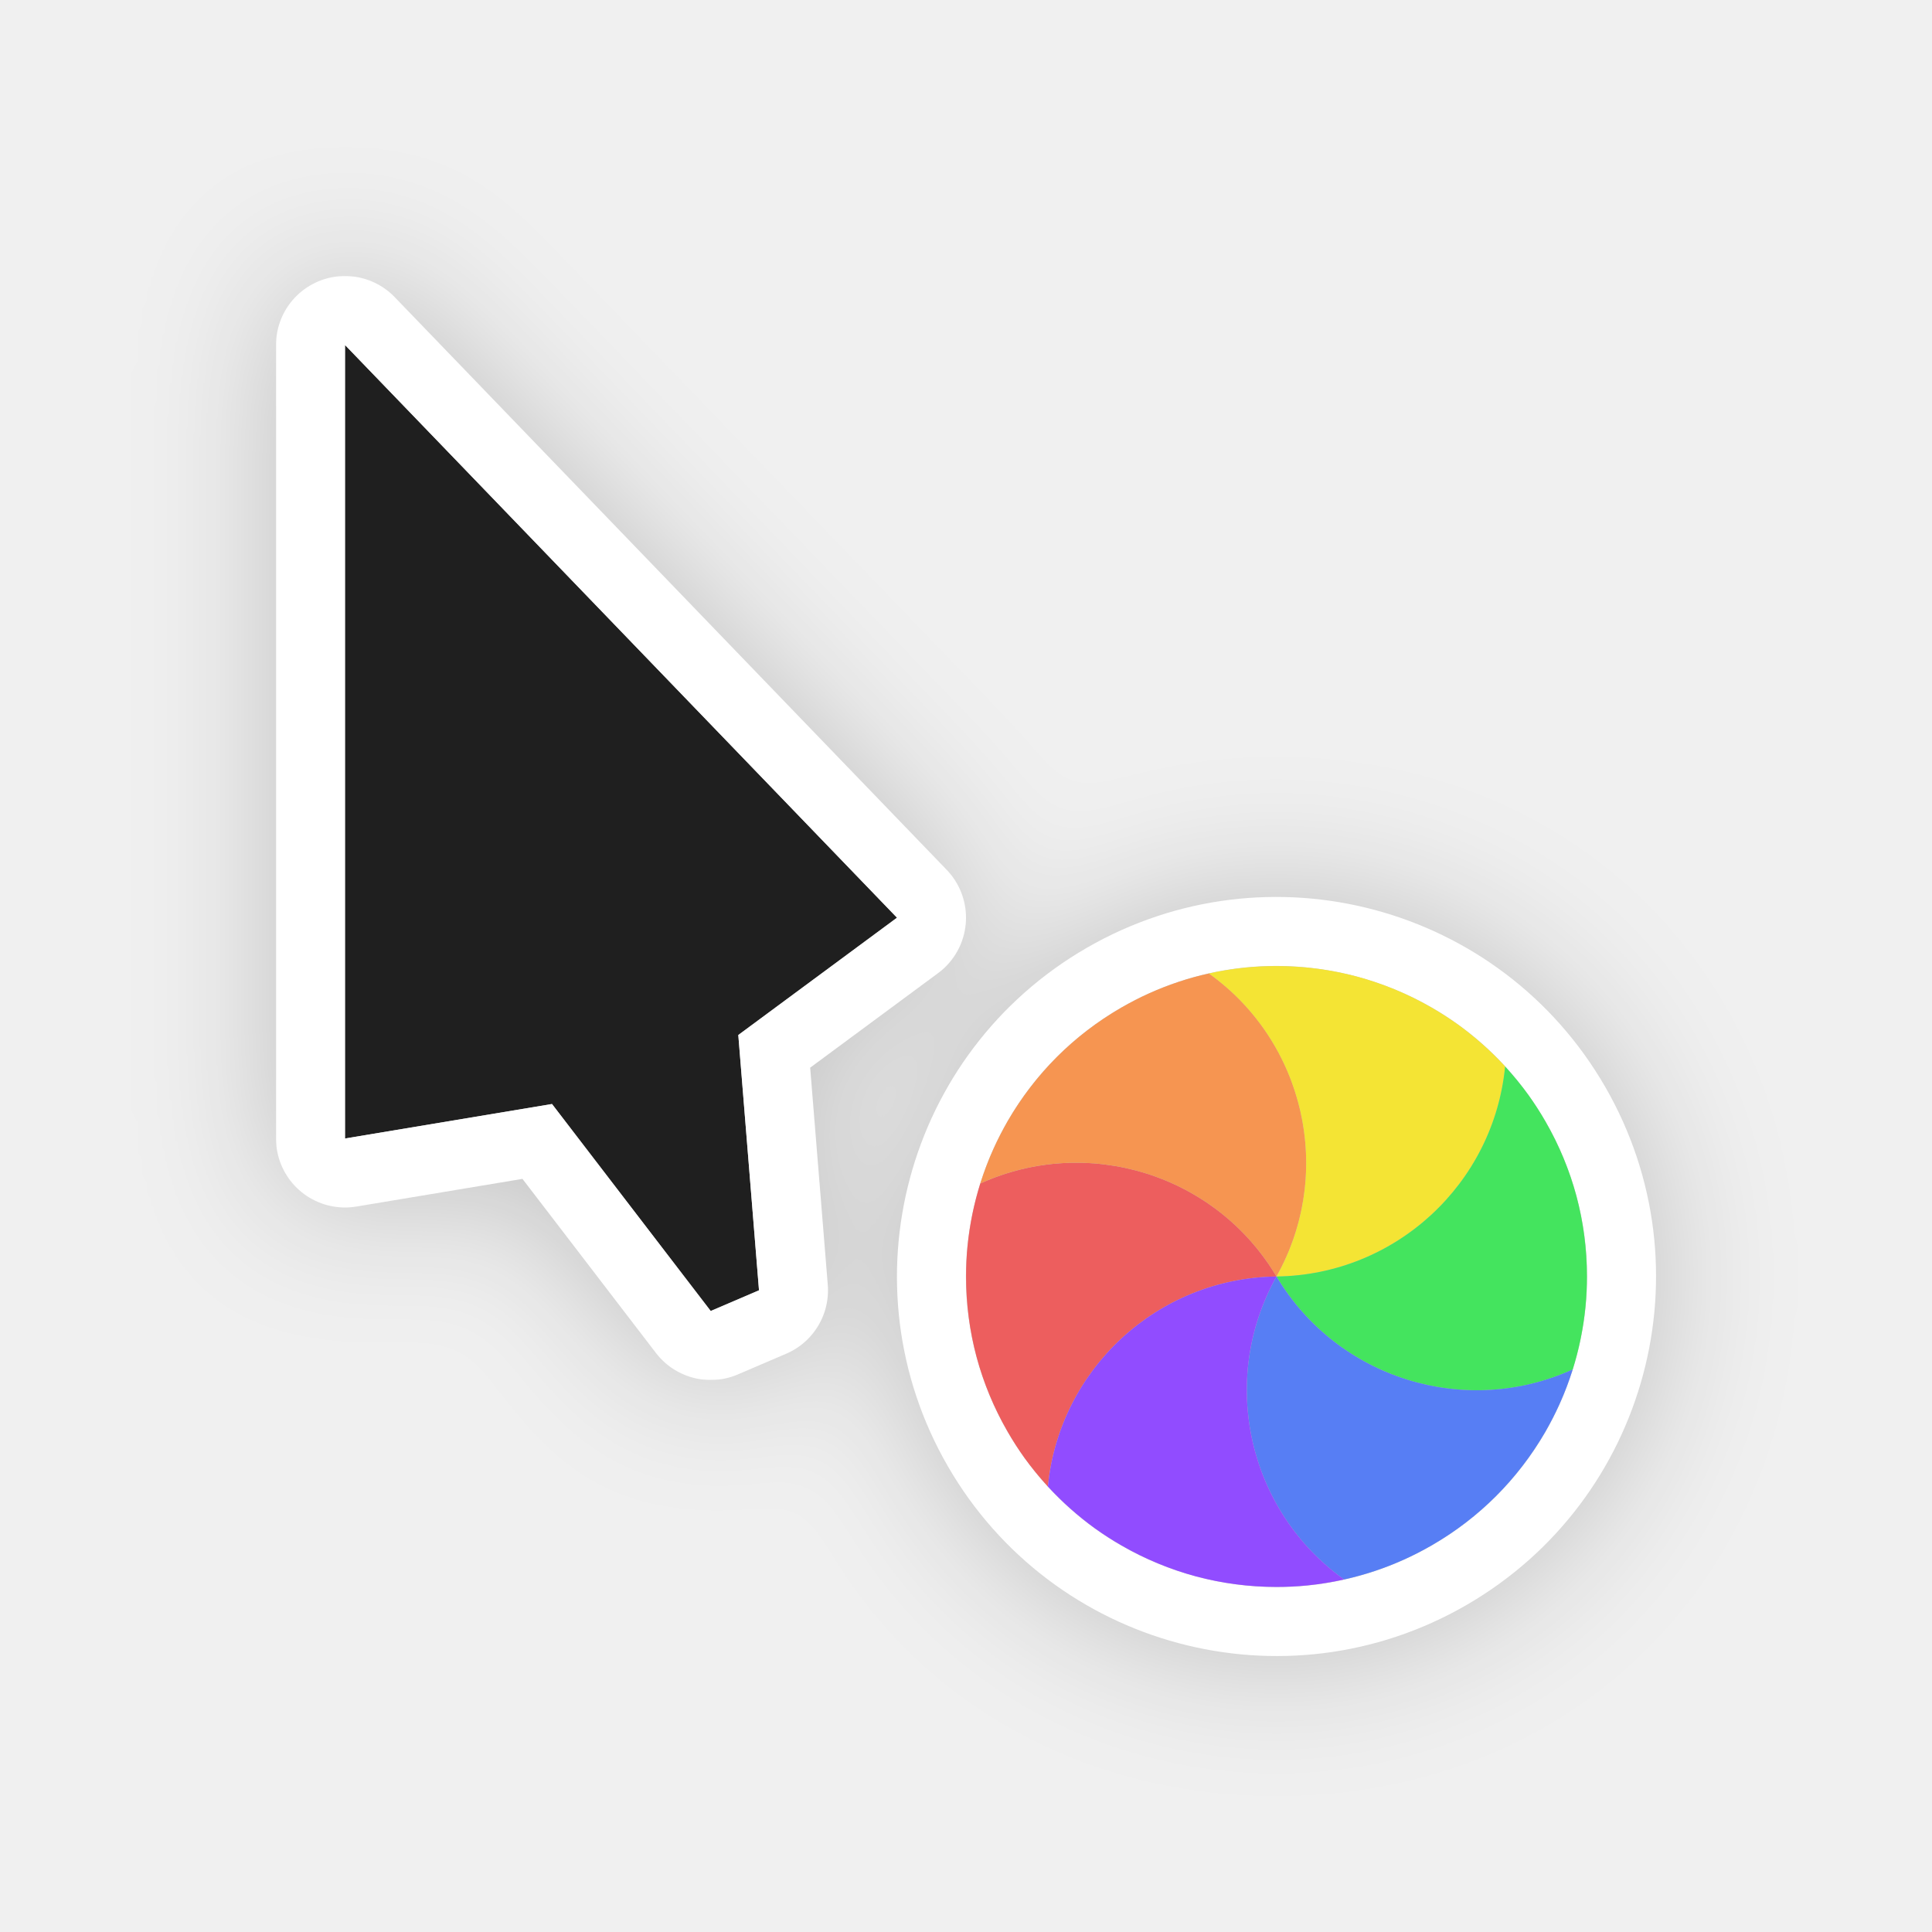
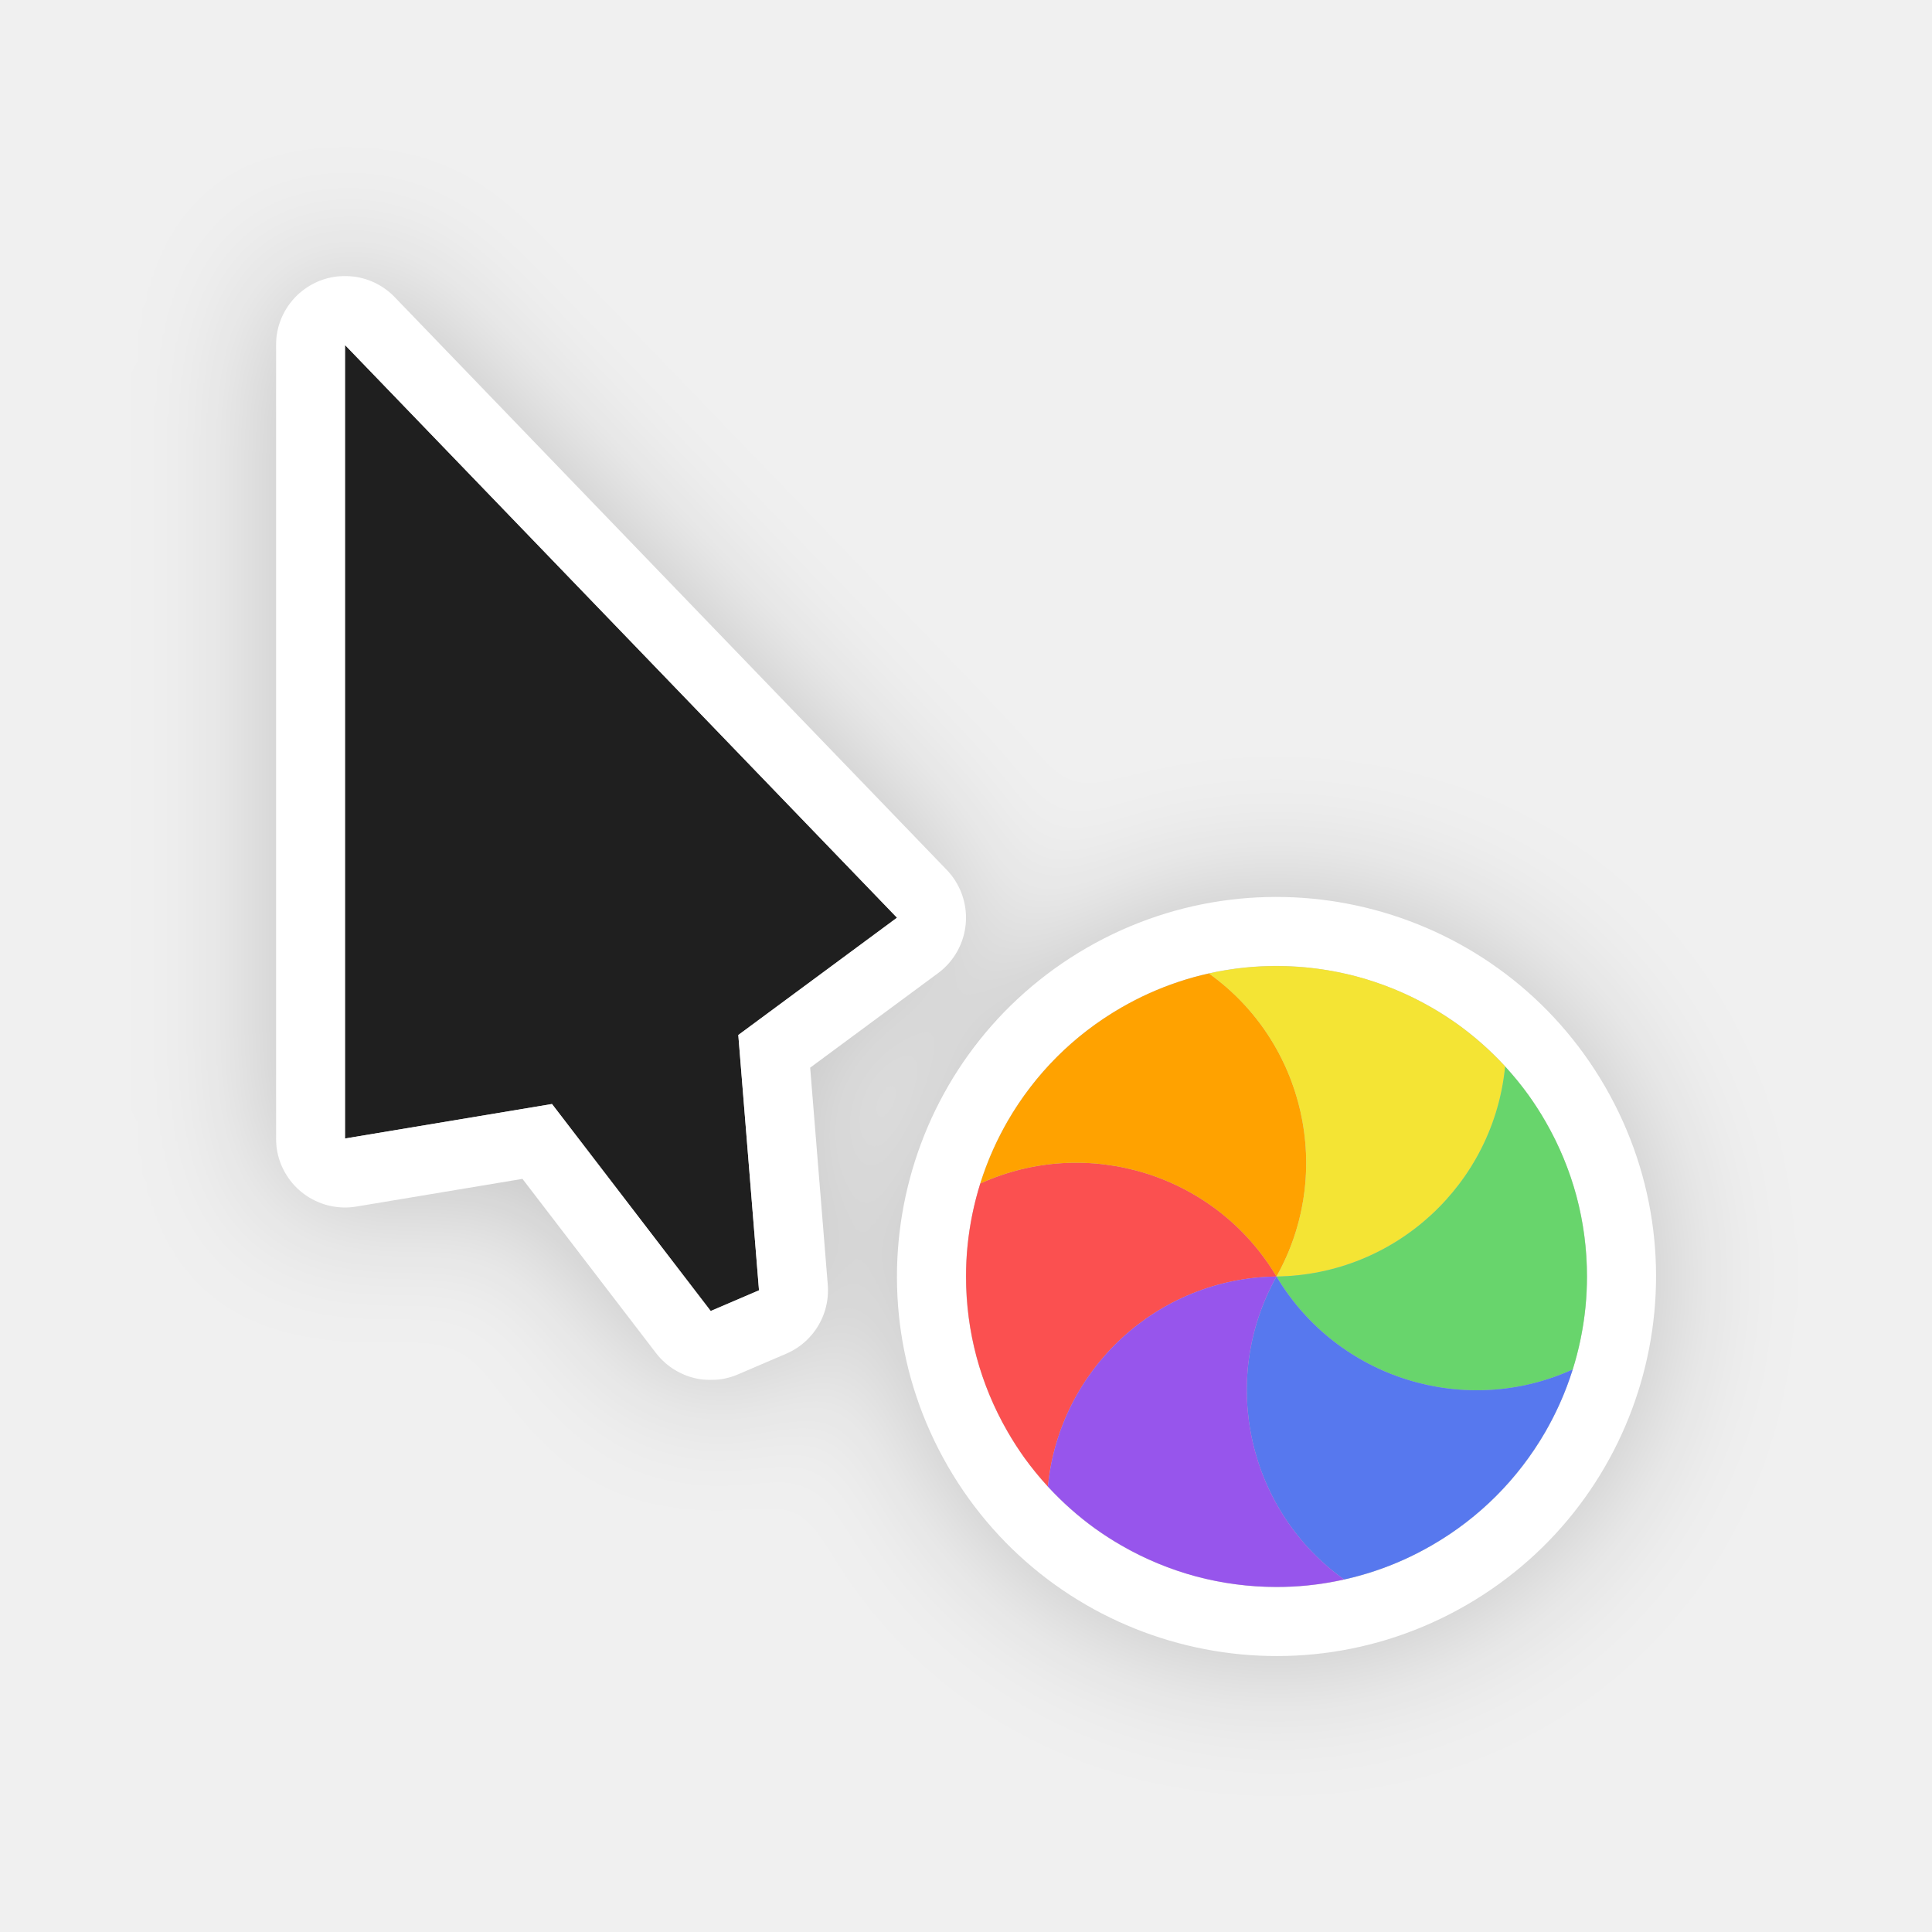
<svg xmlns="http://www.w3.org/2000/svg" width="28" height="28" viewBox="0 0 28 28" fill="none">
  <g filter="url(#filter0_d_182_7331)">
    <mask id="path-1-outside-1_182_7331" maskUnits="userSpaceOnUse" x="4" y="4" width="10" height="16" fill="black">
      <rect fill="white" x="4" y="4" width="10" height="16" />
      <path d="M13 13.3L5 5L5 16.5L8 16L10.3 19L11 18.7L10.7 15L13 13.3Z" />
    </mask>
    <path d="M13 13.3L5 5L5 16.5L8 16L10.3 19L11 18.7L10.7 15L13 13.3Z" fill="#1F1F1F" />
    <path d="M13 13.3L5 5L5 16.5L8 16L10.3 19L11 18.7L10.7 15L13 13.3Z" stroke="white" stroke-width="2" stroke-linejoin="round" mask="url(#path-1-outside-1_182_7331)" />
    <circle cx="18.5" cy="18.5" r="5" transform="rotate(-120 18.5 18.5)" stroke="white" stroke-linejoin="round" />
-     <path d="M15.187 21.544C15.066 21.412 14.952 21.273 14.847 21.128C14.761 21.007 14.679 20.881 14.604 20.75C14.402 20.401 14.253 20.036 14.153 19.665C14.054 19.293 14.001 18.903 14.001 18.5C14.001 18.348 14.008 18.198 14.023 18.051C14.054 17.745 14.116 17.444 14.207 17.152C15.757 16.448 17.615 17.012 18.5 18.5C16.768 18.523 15.351 19.85 15.187 21.544Z" fill="#ED5E5E" />
-     <path d="M14.207 17.152C14.261 16.982 14.324 16.814 14.398 16.651C14.459 16.515 14.528 16.382 14.603 16.25C14.805 15.902 15.046 15.59 15.318 15.318C15.59 15.046 15.902 14.805 16.25 14.604C16.382 14.528 16.515 14.459 16.651 14.398C16.93 14.272 17.222 14.175 17.521 14.108C18.906 15.098 19.346 16.989 18.5 18.5C17.614 17.012 15.757 16.448 14.207 17.152Z" fill="#F69551" />
+     <path d="M15.187 21.544C15.066 21.412 14.952 21.273 14.847 21.128C14.761 21.007 14.679 20.881 14.604 20.75C14.402 20.401 14.253 20.036 14.153 19.665C14.054 19.293 14.001 18.903 14.001 18.5C14.001 18.348 14.008 18.198 14.023 18.051C14.054 17.745 14.116 17.444 14.207 17.152C15.757 16.448 17.615 17.012 18.5 18.5C16.768 18.523 15.351 19.85 15.187 21.544Z" fill="#FB5050" />
+     <path d="M14.207 17.152C14.261 16.982 14.324 16.814 14.398 16.651C14.459 16.515 14.528 16.382 14.603 16.25C14.805 15.902 15.046 15.59 15.318 15.318C15.59 15.046 15.902 14.805 16.25 14.604C16.382 14.528 16.515 14.459 16.651 14.398C16.93 14.272 17.222 14.175 17.521 14.108C18.906 15.098 19.346 16.989 18.5 18.5C17.614 17.012 15.757 16.448 14.207 17.152Z" fill="#FFA200" />
    <path d="M17.52 14.108C17.695 14.069 17.872 14.041 18.051 14.023C18.198 14.008 18.348 14.001 18.5 14.001C18.903 14.001 19.293 14.054 19.665 14.153C20.036 14.253 20.401 14.402 20.75 14.604C20.881 14.679 21.007 14.761 21.128 14.847C21.377 15.027 21.606 15.231 21.814 15.456C21.649 17.15 20.232 18.477 18.5 18.5C19.346 16.989 18.905 15.098 17.52 14.108Z" fill="#F4E434" />
-     <path d="M21.813 15.456C21.934 15.588 22.048 15.727 22.153 15.872C22.239 15.993 22.321 16.119 22.396 16.25C22.598 16.599 22.747 16.964 22.847 17.335C22.946 17.707 22.999 18.097 22.999 18.5C22.999 18.652 22.992 18.801 22.977 18.949C22.946 19.255 22.884 19.556 22.793 19.848C21.243 20.552 19.385 19.988 18.5 18.5C20.232 18.477 21.649 17.15 21.813 15.456Z" fill="#44E45E" />
-     <path d="M22.793 19.847C22.739 20.018 22.676 20.186 22.602 20.349C22.541 20.485 22.472 20.618 22.397 20.75C22.195 21.098 21.954 21.41 21.682 21.682C21.41 21.954 21.099 22.195 20.75 22.396C20.618 22.472 20.485 22.541 20.349 22.602C20.07 22.728 19.778 22.825 19.479 22.891C18.095 21.902 17.654 20.011 18.5 18.5C19.386 19.988 21.244 20.552 22.793 19.847Z" fill="#577EF4" />
-     <path d="M19.48 22.891C19.305 22.93 19.128 22.959 18.949 22.977C18.802 22.992 18.652 22.999 18.5 22.999C18.097 22.999 17.707 22.946 17.335 22.847C16.964 22.747 16.599 22.598 16.25 22.396C16.119 22.321 15.993 22.239 15.872 22.153C15.623 21.973 15.394 21.769 15.187 21.544C15.351 19.85 16.768 18.523 18.5 18.5C17.654 20.011 18.095 21.902 19.48 22.891Z" fill="#914CFF" />
+     <path d="M21.813 15.456C21.934 15.588 22.048 15.727 22.153 15.872C22.239 15.993 22.321 16.119 22.396 16.25C22.598 16.599 22.747 16.964 22.847 17.335C22.946 17.707 22.999 18.097 22.999 18.5C22.999 18.652 22.992 18.801 22.977 18.949C22.946 19.255 22.884 19.556 22.793 19.848C21.243 20.552 19.385 19.988 18.5 18.5C20.232 18.477 21.649 17.15 21.813 15.456Z" fill="#68D56C" />
+     <path d="M22.793 19.847C22.739 20.018 22.676 20.186 22.602 20.349C22.541 20.485 22.472 20.618 22.397 20.75C22.195 21.098 21.954 21.41 21.682 21.682C21.41 21.954 21.099 22.195 20.75 22.396C20.618 22.472 20.485 22.541 20.349 22.602C20.07 22.728 19.778 22.825 19.479 22.891C18.095 21.902 17.654 20.011 18.5 18.5C19.386 19.988 21.244 20.552 22.793 19.847Z" fill="#5778EE" />
+     <path d="M19.48 22.891C19.305 22.93 19.128 22.959 18.949 22.977C18.802 22.992 18.652 22.999 18.5 22.999C18.097 22.999 17.707 22.946 17.335 22.847C16.964 22.747 16.599 22.598 16.25 22.396C16.119 22.321 15.993 22.239 15.872 22.153C15.623 21.973 15.394 21.769 15.187 21.544C15.351 19.85 16.768 18.523 18.5 18.5C17.654 20.011 18.095 21.902 19.48 22.891Z" fill="#9755EC" />
  </g>
  <defs>
    <filter id="filter0_d_182_7331" x="0" y="0" width="28" height="28" filterUnits="userSpaceOnUse" color-interpolation-filters="sRGB">
      <feFlood flood-opacity="0" result="BackgroundImageFix" />
      <feColorMatrix in="SourceAlpha" type="matrix" values="0 0 0 0 0 0 0 0 0 0 0 0 0 0 0 0 0 0 127 0" result="hardAlpha" />
      <feOffset />
      <feGaussianBlur stdDeviation="1" />
      <feColorMatrix type="matrix" values="0 0 0 0 0 0 0 0 0 0 0 0 0 0 0 0 0 0 0.2 0" />
      <feBlend mode="normal" in2="BackgroundImageFix" result="effect1_dropShadow_182_7331" />
      <feBlend mode="normal" in="SourceGraphic" in2="effect1_dropShadow_182_7331" result="shape" />
    </filter>
  </defs>
</svg>
